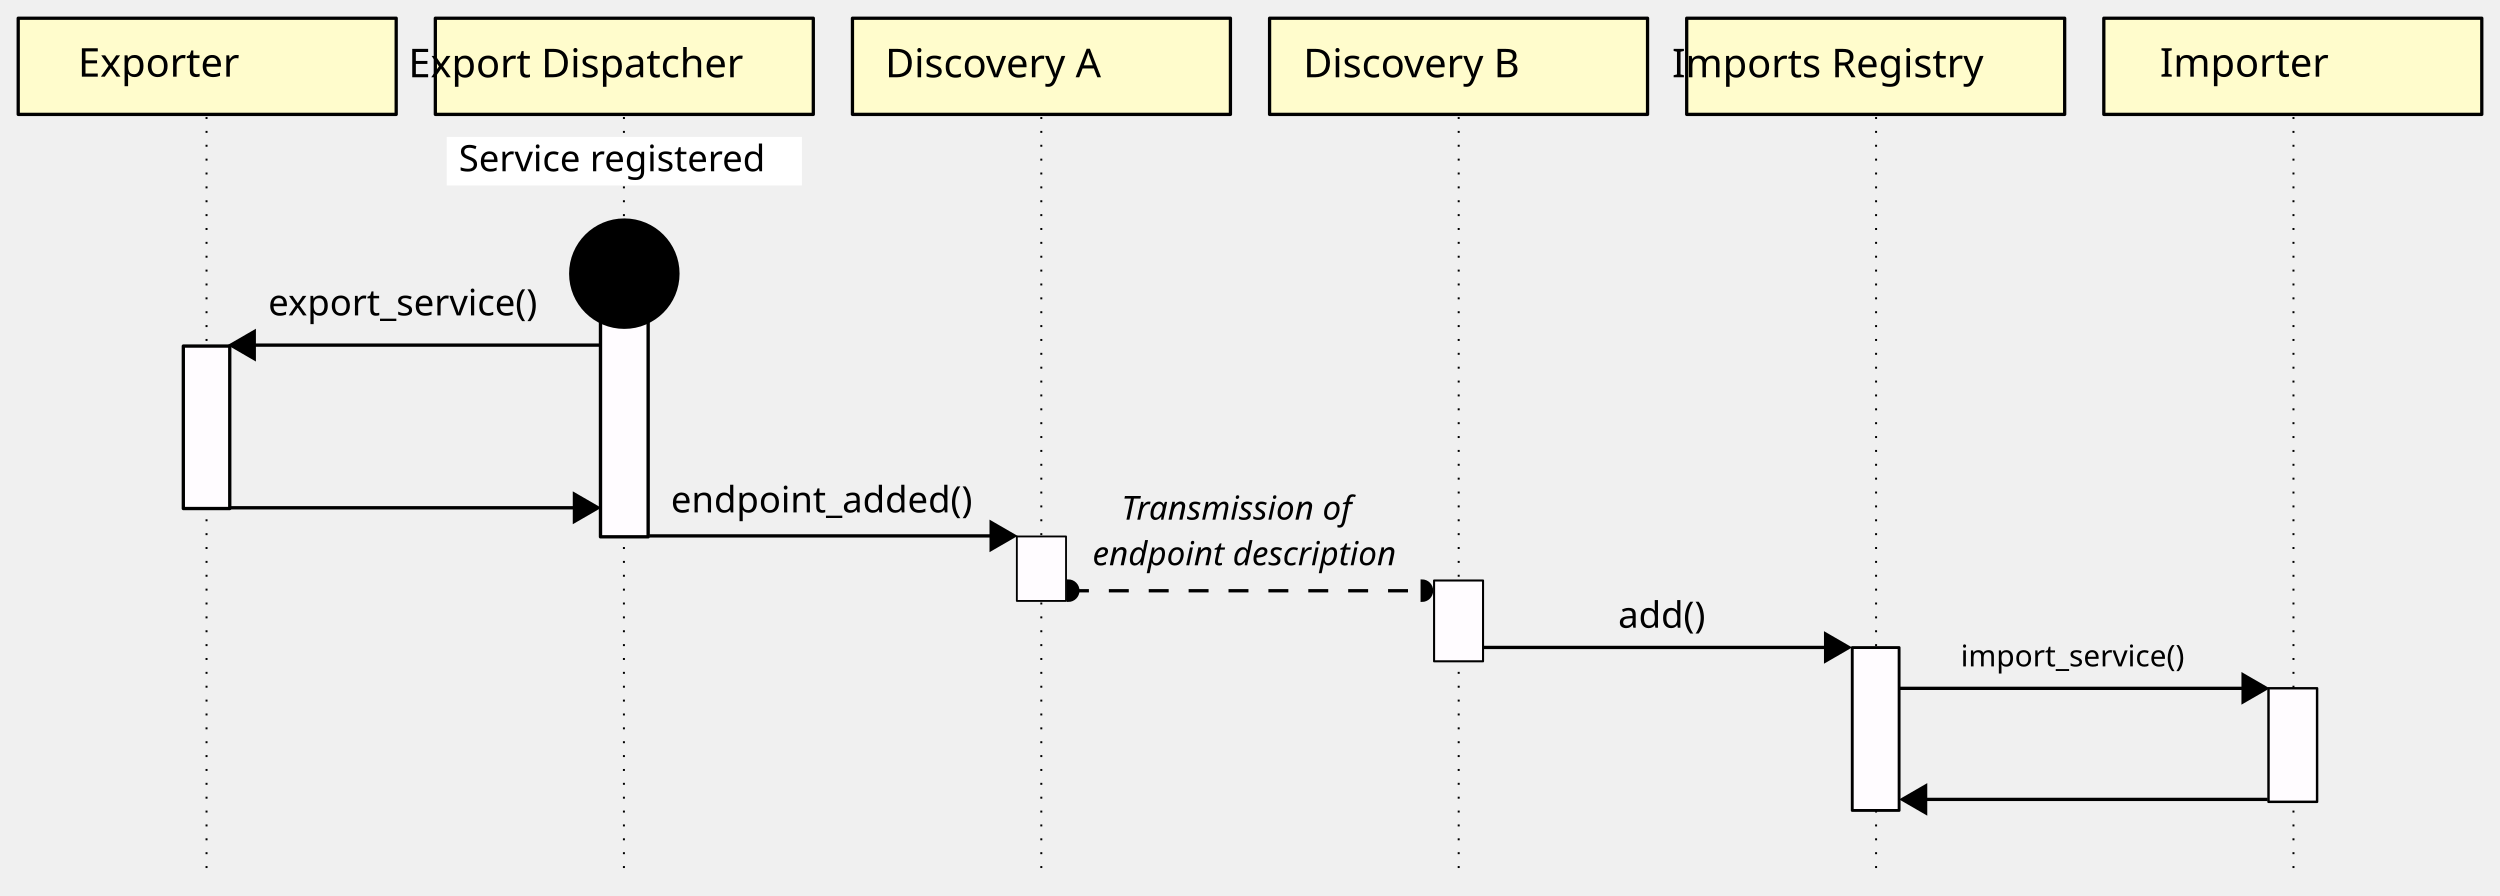
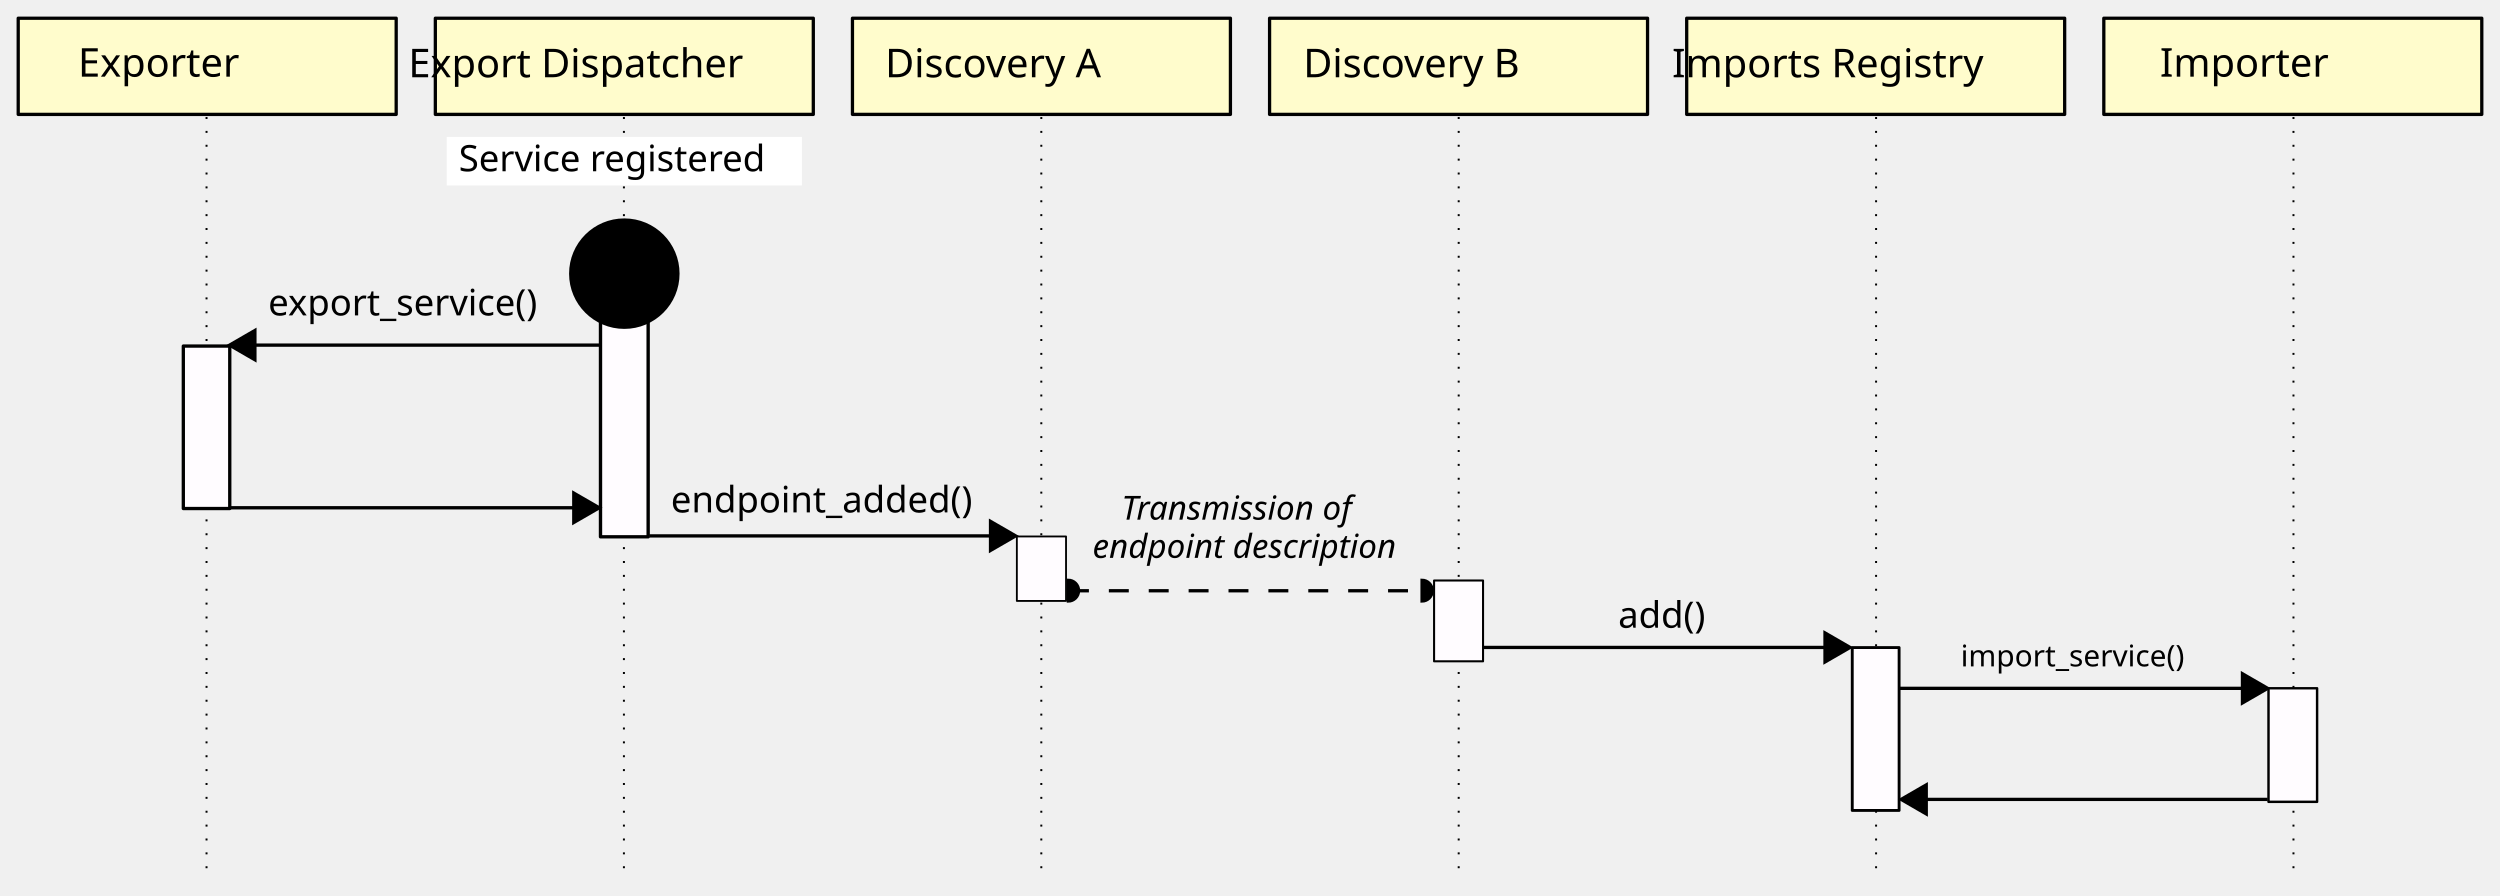
- <svg xmlns="http://www.w3.org/2000/svg" width="754.094" height="270" id="svg4445" version="1.1">
+ <svg xmlns="http://www.w3.org/2000/svg" width="804.367" height="288" id="svg4445" version="1.1">
  <defs id="defs4447">
    <marker orient="auto" refY="0" refX="0" id="SemiCircleOut" style="overflow:visible">
-       <path id="path5449" d="m -2.5,-0.809 c 0,2.76 -2.24,5 -5,5 l 0,-10 c 2.76,0 5,2.24 5,5 z" style="fill-rule:evenodd;stroke:#000000;stroke-width:1pt" transform="matrix(0.6,0,0,0.6,4.275296,0.4580676)" />
+       <path id="path5449" d="m 2.96,-0.029 c 0,1.766 -1.434,3.2 -3.2,3.2 v -6.4 c 1.766,0 3.2,1.434 3.2,3.2 z" style="fill-rule:evenodd;stroke:#000000;stroke-width:0.64pt" />
    </marker>
    <marker orient="auto" refY="0" refX="0" id="TriangleOutL" style="overflow:visible">
-       <path id="path5410" d="m 5.77,0 -8.65,5 0,-10 8.65,5 z" style="fill-rule:evenodd;stroke:#000000;stroke-width:1pt" transform="scale(0.8,0.8)" />
-     </marker>
-     <marker orient="auto" refY="0" refX="0" id="TriangleOutL-2" style="overflow:visible">
-       <path id="path5410-9" d="m 5.77,0 -8.65,5 0,-10 8.65,5 z" style="fill-rule:evenodd;stroke:#000000;stroke-width:1pt" transform="scale(0.8,0.8)" />
-     </marker>
-     <marker orient="auto" refY="0" refX="0" id="TriangleOutL-3" style="overflow:visible">
-       <path id="path5410-94" d="m 5.77,0 -8.65,5 0,-10 8.65,5 z" style="fill-rule:evenodd;stroke:#000000;stroke-width:1pt" transform="scale(0.8,0.8)" />
-     </marker>
-     <marker orient="auto" refY="0" refX="0" id="TriangleOutL-0" style="overflow:visible">
-       <path id="path5410-8" d="m 5.77,0 -8.65,5 0,-10 8.65,5 z" style="fill-rule:evenodd;stroke:#000000;stroke-width:1pt" transform="scale(0.8,0.8)" />
-     </marker>
-     <marker orient="auto" refY="0" refX="0" id="TriangleOutL-1" style="overflow:visible">
-       <path id="path5410-2" d="m 5.77,0 -8.65,5 0,-10 8.65,5 z" style="fill-rule:evenodd;stroke:#000000;stroke-width:1pt" transform="scale(0.8,0.8)" />
-     </marker>
-     <marker orient="auto" refY="0" refX="0" id="TriangleOutL-4" style="overflow:visible">
-       <path id="path5410-96" d="m 5.77,0 -8.65,5 0,-10 8.65,5 z" style="fill-rule:evenodd;stroke:#000000;stroke-width:1pt" transform="scale(0.8,0.8)" />
-     </marker>
-     <marker orient="auto" refY="0" refX="0" id="TriangleOutL-46" style="overflow:visible">
-       <path id="path5410-87" d="m 5.77,0 -8.65,5 0,-10 8.65,5 z" style="fill-rule:evenodd;stroke:#000000;stroke-width:1pt" transform="scale(0.8,0.8)" />
+       <path id="path5410" d="M 4.924,0 -2.458,4.267 v -8.533 z" style="fill-rule:evenodd;stroke:#000000;stroke-width:0.853pt" />
    </marker>
  </defs>
-   <g id="layer1" transform="translate(5,5)">
+   <g id="layer1" transform="translate(5.333334,5.333334)">
    <g id="g6939">
-       <g transform="translate(-25.21428,-43.57646)" id="g5078">
-         <rect style="fill:#fffccc;fill-opacity:1;stroke:#000000;stroke-width:0.989;stroke-linecap:round;stroke-linejoin:round;stroke-miterlimit:10;stroke-opacity:1;stroke-dasharray:none;stroke-dashoffset:0.9" id="rect4453" width="114.011" height="29.011" x="25.709" y="44.071" />
-         <text xml:space="preserve" style="font-size:12px;font-style:normal;font-weight:normal;text-align:center;line-height:125%;letter-spacing:0px;word-spacing:0px;text-anchor:middle;fill:#000000;fill-opacity:1;stroke:none;font-family:Sans" x="82.131" y="61.702" id="text4963">
-           <tspan id="tspan4965" x="82.131" y="61.702">Exporter</tspan>
+       <g transform="translate(-26.89524,-46.48156)" id="g5078">
+         <rect style="fill:#fffccc;fill-opacity:1;stroke:#000000;stroke-width:1.055;stroke-linecap:round;stroke-linejoin:round;stroke-miterlimit:10;stroke-dasharray:none;stroke-dashoffset:0.9;stroke-opacity:1" id="rect4453" width="121.611" height="30.945" x="27.423" y="47.009" />
+         <text xml:space="preserve" style="font-style:normal;font-weight:normal;font-size:12.8px;line-height:125%;font-family:Sans;text-align:center;letter-spacing:0px;word-spacing:0px;text-anchor:middle;fill:#000000;fill-opacity:1;stroke:none;stroke-width:1.067" x="87.607" y="65.816" id="text4963">
+           <tspan id="tspan4965" x="87.607" y="65.816" style="stroke-width:1.067">Exporter</tspan>
        </text>
      </g>
-       <path id="path5108" d="m 57.299,30.299 0,229.402" style="fill:none;stroke:#000000;stroke-width:0.598;stroke-linecap:butt;stroke-linejoin:miter;stroke-miterlimit:4;stroke-opacity:1;stroke-dasharray:0.598, 3.586;stroke-dashoffset:0" />
+       <path id="path5108" d="M 61.119,32.319 V 277.015" style="fill:none;stroke:#000000;stroke-width:0.638;stroke-linecap:butt;stroke-linejoin:miter;stroke-miterlimit:4;stroke-dasharray:0.638, 3.826;stroke-dashoffset:0;stroke-opacity:1" />
    </g>
    <g id="g6946">
-       <g transform="translate(-65.82394,-43.93361)" id="g5083">
-         <rect style="fill:#fffccc;fill-opacity:1;stroke:#000000;stroke-width:0.989;stroke-linecap:round;stroke-linejoin:round;stroke-miterlimit:10;stroke-opacity:1;stroke-dasharray:none;stroke-dashoffset:0.9" id="rect4453-1" width="114.011" height="29.011" x="192.138" y="44.428" />
-         <text xml:space="preserve" style="font-size:12px;font-style:normal;font-weight:normal;text-align:center;line-height:125%;letter-spacing:0px;word-spacing:0px;text-anchor:middle;fill:#000000;fill-opacity:1;stroke:none;font-family:Sans" x="248.56" y="62.244" id="text4963-8">
-           <tspan id="tspan4965-9" x="248.56" y="62.244">Export Dispatcher</tspan>
+       <g transform="translate(-70.21221,-46.86252)" id="g5083">
+         <rect style="fill:#fffccc;fill-opacity:1;stroke:#000000;stroke-width:1.055;stroke-linecap:round;stroke-linejoin:round;stroke-miterlimit:10;stroke-dasharray:none;stroke-dashoffset:0.9;stroke-opacity:1" id="rect4453-1" width="121.611" height="30.945" x="204.947" y="47.39" />
+         <text xml:space="preserve" style="font-style:normal;font-weight:normal;font-size:12.8px;line-height:125%;font-family:Sans;text-align:center;letter-spacing:0px;word-spacing:0px;text-anchor:middle;fill:#000000;fill-opacity:1;stroke:none;stroke-width:1.067" x="265.13" y="66.394" id="text4963-8">
+           <tspan id="tspan4965-9" x="265.13" y="66.394" style="stroke-width:1.067">Export Dispatcher</tspan>
        </text>
      </g>
-       <path id="path5108-5" d="m 183.198,30.299 0,229.402" style="fill:none;stroke:#000000;stroke-width:0.598;stroke-linecap:butt;stroke-linejoin:miter;stroke-miterlimit:4;stroke-opacity:1;stroke-dasharray:0.598, 3.586;stroke-dashoffset:0" />
+       <path id="path5108-5" d="M 195.411,32.319 V 277.015" style="fill:none;stroke:#000000;stroke-width:0.638;stroke-linecap:butt;stroke-linejoin:miter;stroke-miterlimit:4;stroke-dasharray:0.638, 3.826;stroke-dashoffset:0;stroke-opacity:1" />
    </g>
    <g id="g6953">
-       <g transform="translate(-97.86221,-51.07646)" id="g5088">
-         <rect style="fill:#fffccc;fill-opacity:1;stroke:#000000;stroke-width:0.989;stroke-linecap:round;stroke-linejoin:round;stroke-miterlimit:10;stroke-opacity:1;stroke-dasharray:none;stroke-dashoffset:0.9" id="rect4453-5" width="114.011" height="29.011" x="349.995" y="51.571" />
-         <text xml:space="preserve" style="font-size:12px;font-style:normal;font-weight:normal;text-align:center;line-height:125%;letter-spacing:0px;word-spacing:0px;text-anchor:middle;fill:#000000;fill-opacity:1;stroke:none;font-family:Sans" x="406.458" y="69.387" id="text4963-3">
-           <tspan id="tspan4965-6" x="406.458" y="69.387">Discovery A</tspan>
+       <g transform="translate(-104.3864,-54.48156)" id="g5088">
+         <rect style="fill:#fffccc;fill-opacity:1;stroke:#000000;stroke-width:1.055;stroke-linecap:round;stroke-linejoin:round;stroke-miterlimit:10;stroke-dasharray:none;stroke-dashoffset:0.9;stroke-opacity:1" id="rect4453-5" width="121.611" height="30.945" x="373.328" y="55.009" />
+         <text xml:space="preserve" style="font-style:normal;font-weight:normal;font-size:12.8px;line-height:125%;font-family:Sans;text-align:center;letter-spacing:0px;word-spacing:0px;text-anchor:middle;fill:#000000;fill-opacity:1;stroke:none;stroke-width:1.067" x="433.555" y="74.013" id="text4963-3">
+           <tspan id="tspan4965-6" x="433.555" y="74.013" style="stroke-width:1.067">Discovery A</tspan>
        </text>
      </g>
-       <path id="path5108-0" d="m 309.098,30.299 0,229.402" style="fill:none;stroke:#000000;stroke-width:0.598;stroke-linecap:butt;stroke-linejoin:miter;stroke-miterlimit:4;stroke-opacity:1;stroke-dasharray:0.598, 3.586;stroke-dashoffset:0" />
+       <path id="path5108-0" d="M 329.704,32.319 V 277.015" style="fill:none;stroke:#000000;stroke-width:0.638;stroke-linecap:butt;stroke-linejoin:miter;stroke-miterlimit:4;stroke-dasharray:0.638, 3.826;stroke-dashoffset:0;stroke-opacity:1" />
    </g>
    <g id="g6960">
-       <g transform="translate(-107.0433,-42.50503)" id="g5093">
-         <rect style="fill:#fffccc;fill-opacity:1;stroke:#000000;stroke-width:0.989;stroke-linecap:round;stroke-linejoin:round;stroke-miterlimit:10;stroke-opacity:1;stroke-dasharray:none;stroke-dashoffset:0.9" id="rect4453-5-1" width="114.011" height="29.011" x="484.995" y="43" />
-         <text xml:space="preserve" style="font-size:12px;font-style:normal;font-weight:normal;text-align:center;line-height:125%;letter-spacing:0px;word-spacing:0px;text-anchor:middle;fill:#000000;fill-opacity:1;stroke:none;font-family:Sans" x="541.833" y="60.816" id="text4963-3-4">
-           <tspan id="tspan4965-6-2" x="541.833" y="60.816">Discovery B</tspan>
+       <g transform="translate(-114.1796,-45.3387)" id="g5093">
+         <rect style="fill:#fffccc;fill-opacity:1;stroke:#000000;stroke-width:1.055;stroke-linecap:round;stroke-linejoin:round;stroke-miterlimit:10;stroke-dasharray:none;stroke-dashoffset:0.9;stroke-opacity:1" id="rect4453-5-1" width="121.611" height="30.945" x="517.328" y="45.866" />
+         <text xml:space="preserve" style="font-style:normal;font-weight:normal;font-size:12.8px;line-height:125%;font-family:Sans;text-align:center;letter-spacing:0px;word-spacing:0px;text-anchor:middle;fill:#000000;fill-opacity:1;stroke:none;stroke-width:1.067" x="577.955" y="64.87" id="text4963-3-4">
+           <tspan id="tspan4965-6-2" x="577.955" y="64.87" style="stroke-width:1.067">Discovery B</tspan>
        </text>
      </g>
-       <path id="path5108-8" d="m 434.997,30.299 0,229.402" style="fill:none;stroke:#000000;stroke-width:0.598;stroke-linecap:butt;stroke-linejoin:miter;stroke-miterlimit:4;stroke-opacity:1;stroke-dasharray:0.598, 3.586;stroke-dashoffset:0" />
+       <path id="path5108-8" d="M 463.997,32.319 V 277.015" style="fill:none;stroke:#000000;stroke-width:0.638;stroke-linecap:butt;stroke-linejoin:miter;stroke-miterlimit:4;stroke-dasharray:0.638, 3.826;stroke-dashoffset:0;stroke-opacity:1" />
    </g>
    <g id="g6967">
-       <g transform="translate(-129.0516,-43.60618)" id="g5098">
-         <rect style="fill:#fffccc;fill-opacity:1;stroke:#000000;stroke-width:0.989;stroke-linecap:round;stroke-linejoin:round;stroke-miterlimit:10;stroke-opacity:1;stroke-dasharray:none;stroke-dashoffset:0.9" id="rect4453-5-6" width="114.011" height="29.011" x="632.822" y="44.101" />
-         <text xml:space="preserve" style="font-size:12px;font-style:normal;font-weight:normal;text-align:center;line-height:125%;letter-spacing:0px;word-spacing:0px;text-anchor:middle;fill:#000000;fill-opacity:1;stroke:none;font-family:Sans" x="689.417" y="61.917" id="text4963-3-9">
-           <tspan id="tspan4965-6-6" x="689.417" y="61.917">Imports Registry</tspan>
+       <g transform="translate(-137.655,-46.51326)" id="g5098">
+         <rect style="fill:#fffccc;fill-opacity:1;stroke:#000000;stroke-width:1.055;stroke-linecap:round;stroke-linejoin:round;stroke-miterlimit:10;stroke-dasharray:none;stroke-dashoffset:0.9;stroke-opacity:1" id="rect4453-5-6" width="121.611" height="30.945" x="675.01" y="47.041" />
+         <text xml:space="preserve" style="font-style:normal;font-weight:normal;font-size:12.8px;line-height:125%;font-family:Sans;text-align:center;letter-spacing:0px;word-spacing:0px;text-anchor:middle;fill:#000000;fill-opacity:1;stroke:none;stroke-width:1.067" x="735.378" y="66.045" id="text4963-3-9">
+           <tspan id="tspan4965-6-6" x="735.378" y="66.045" style="stroke-width:1.067">Imports Registry</tspan>
        </text>
      </g>
-       <path id="path5108-3" d="m 560.896,30.299 0,229.402" style="fill:none;stroke:#000000;stroke-width:0.598;stroke-linecap:butt;stroke-linejoin:miter;stroke-miterlimit:4;stroke-opacity:1;stroke-dasharray:0.598, 3.586;stroke-dashoffset:0" />
+       <path id="path5108-3" d="M 598.289,32.319 V 277.015" style="fill:none;stroke:#000000;stroke-width:0.638;stroke-linecap:butt;stroke-linejoin:miter;stroke-miterlimit:4;stroke-dasharray:0.638, 3.826;stroke-dashoffset:0;stroke-opacity:1" />
    </g>
    <g id="g6974">
-       <g transform="translate(-163.977,-48.21932)" id="g5103">
-         <rect style="fill:#fffccc;fill-opacity:1;stroke:#000000;stroke-width:0.989;stroke-linecap:round;stroke-linejoin:round;stroke-miterlimit:10;stroke-opacity:1;stroke-dasharray:none;stroke-dashoffset:0.9" id="rect4453-5-6-6" width="114.011" height="29.011" x="793.566" y="48.714" />
-         <text xml:space="preserve" style="font-size:12px;font-style:normal;font-weight:normal;text-align:center;line-height:125%;letter-spacing:0px;word-spacing:0px;text-anchor:middle;fill:#000000;fill-opacity:1;stroke:none;font-family:Sans" x="849.988" y="66.345" id="text4963-3-9-0">
-           <tspan id="tspan4965-6-6-1" x="849.988" y="66.345">Importer</tspan>
+       <g transform="translate(-174.9088,-51.43394)" id="g5103">
+         <rect style="fill:#fffccc;fill-opacity:1;stroke:#000000;stroke-width:1.055;stroke-linecap:round;stroke-linejoin:round;stroke-miterlimit:10;stroke-dasharray:none;stroke-dashoffset:0.9;stroke-opacity:1" id="rect4453-5-6-6" width="121.611" height="30.945" x="846.471" y="51.962" />
+         <text xml:space="preserve" style="font-style:normal;font-weight:normal;font-size:12.8px;line-height:125%;font-family:Sans;text-align:center;letter-spacing:0px;word-spacing:0px;text-anchor:middle;fill:#000000;fill-opacity:1;stroke:none;stroke-width:1.067" x="906.654" y="70.768" id="text4963-3-9-0">
+           <tspan id="tspan4965-6-6-1" x="906.654" y="70.768" style="stroke-width:1.067">Importer</tspan>
        </text>
      </g>
-       <path id="path5108-05" d="m 686.796,30.299 0,229.402" style="fill:none;stroke:#000000;stroke-width:0.598;stroke-linecap:butt;stroke-linejoin:miter;stroke-miterlimit:4;stroke-opacity:1;stroke-dasharray:0.598, 3.586;stroke-dashoffset:0" />
+       <path id="path5108-05" d="M 732.582,32.319 V 277.015" style="fill:none;stroke:#000000;stroke-width:0.638;stroke-linecap:butt;stroke-linejoin:miter;stroke-miterlimit:4;stroke-dasharray:0.638, 3.826;stroke-dashoffset:0;stroke-opacity:1" />
    </g>
-     <rect style="fill:#fffcff;fill-opacity:1;stroke:#000000;stroke-width:1;stroke-linecap:round;stroke-linejoin:round;stroke-miterlimit:4;stroke-opacity:1;stroke-dasharray:none;stroke-dashoffset:0" id="rect5236" width="14.006" height="49.006" x="50.297" y="99.386" />
+     <rect style="fill:#fffcff;fill-opacity:1;stroke:#000000;stroke-width:1.067;stroke-linecap:round;stroke-linejoin:round;stroke-miterlimit:4;stroke-dasharray:none;stroke-dashoffset:0;stroke-opacity:1" id="rect5236" width="14.94" height="52.273" x="53.65" y="106.011" />
    <g id="g6905">
-       <path id="rect5236-7" d="m 176.131,90.303 14.375,0 0,66.619 -14.375,0 z" style="fill:#fffcff;fill-opacity:1;stroke:#000000;stroke-width:1.019;stroke-linecap:round;stroke-linejoin:round;stroke-miterlimit:4;stroke-opacity:1;stroke-dashoffset:0" />
-       <path transform="translate(2.501591,2)" d="m 196.98,75.545 c 0,8.926 -7.236,16.162 -16.162,16.162 -8.926,0 -16.162,-7.236 -16.162,-16.162 0,-8.926 7.236,-16.162 16.162,-16.162 8.926,0 16.162,7.236 16.162,16.162 z" id="path5238" style="fill:#000000;fill-opacity:1;stroke:#000000;stroke-width:1;stroke-linecap:round;stroke-linejoin:round;stroke-miterlimit:4;stroke-opacity:1;stroke-dasharray:none;stroke-dashoffset:0" />
+       <path id="rect5236-7" d="m 187.873,96.323 h 15.334 v 71.06 h -15.334 z" style="fill:#fffcff;fill-opacity:1;stroke:#000000;stroke-width:1.086;stroke-linecap:round;stroke-linejoin:round;stroke-miterlimit:4;stroke-dashoffset:0;stroke-opacity:1" />
+       <circle id="path5238" style="fill:#000000;fill-opacity:1;stroke:#000000;stroke-width:1.067;stroke-linecap:round;stroke-linejoin:round;stroke-miterlimit:4;stroke-dasharray:none;stroke-dashoffset:0;stroke-opacity:1" cx="195.54" cy="82.714" r="17.24" />
    </g>
    <g id="g7002">
-       <rect y="36.3" x="129.747" height="14.643" width="107.143" id="rect7000" style="fill:#ffffff;fill-opacity:1;stroke:none" />
-       <text id="text5240" y="46.656" x="133.387" style="font-size:9px;font-style:normal;font-weight:normal;text-align:start;line-height:125%;letter-spacing:0px;word-spacing:0px;text-anchor:start;fill:#000000;fill-opacity:1;stroke:none;font-family:Sans" xml:space="preserve">
-         <tspan style="font-size:11px;fill:#000000;fill-opacity:1" y="46.656" x="133.387" id="tspan5242">Service registered</tspan>
+       <rect y="38.72" x="138.397" height="15.619" width="114.286" id="rect7000" style="fill:#ffffff;fill-opacity:1;stroke:none;stroke-width:1.067" />
+       <text id="text5240" y="49.767" x="142.279" style="font-style:normal;font-weight:normal;font-size:9.6px;line-height:125%;font-family:Sans;text-align:start;letter-spacing:0px;word-spacing:0px;text-anchor:start;fill:#000000;fill-opacity:1;stroke:none;stroke-width:1.067" xml:space="preserve">
+         <tspan style="font-size:11.733px;fill:#000000;fill-opacity:1;stroke-width:1.067" y="49.767" x="142.279" id="tspan5242">Service registered</tspan>
      </text>
    </g>
-     <path style="fill:none;stroke:#000000;stroke-width:1.005;stroke-linecap:butt;stroke-linejoin:miter;stroke-miterlimit:4;stroke-opacity:1;stroke-dasharray:none;marker-end:url(#TriangleOutL)" d="m 175.915,99.103 -106.572,0" id="path5262" />
-     <path style="fill:none;stroke:#000000;stroke-width:1.008;stroke-linecap:butt;stroke-linejoin:miter;stroke-miterlimit:4;stroke-opacity:1;stroke-dasharray:none;marker-end:url(#TriangleOutL)" d="m 64.085,148.166 106.542,0" id="path5262-1" />
-     <path style="fill:none;stroke:#000000;stroke-width:0.997px;stroke-linecap:butt;stroke-linejoin:miter;stroke-opacity:1;marker-end:url(#TriangleOutL)" d="m 190.831,156.648 105.469,0" id="path5262-1-2" />
-     <path style="fill:#fffcff;fill-opacity:1;stroke:#000000;stroke-width:0.559;stroke-linecap:round;stroke-linejoin:round;stroke-miterlimit:4;stroke-opacity:1;stroke-dashoffset:0" d="m 301.72,156.821 14.835,0 0,19.441 -14.835,0 z" id="rect5236-7-3" />
-     <path style="fill:#fffcff;fill-opacity:1;stroke:#000000;stroke-width:0.624;stroke-linecap:round;stroke-linejoin:round;stroke-miterlimit:4;stroke-opacity:1;stroke-dashoffset:0" d="m 427.572,170.104 14.769,0 0,24.376 -14.769,0 z" id="rect5236-7-3-9" />
-     <path style="fill:none;stroke:#000000;stroke-width:1.003;stroke-linecap:butt;stroke-linejoin:miter;stroke-miterlimit:4;stroke-opacity:1;stroke-dasharray:6.016, 6.016;stroke-dashoffset:0;marker-start:url(#SemiCircleOut);marker-mid:url(#SemiCircleOut);marker-end:url(#SemiCircleOut)" d="m 317.436,173.194 106.684,0" id="path5262-1-2-6" />
-     <path style="fill:none;stroke:#000000;stroke-width:0.997px;stroke-linecap:butt;stroke-linejoin:miter;stroke-opacity:1;marker-end:url(#TriangleOutL)" d="m 442.616,190.292 105.39,0" id="path5262-1-2-0" />
-     <path style="fill:#fffcff;fill-opacity:1;stroke:#000000;stroke-width:0.867;stroke-linecap:round;stroke-linejoin:round;stroke-miterlimit:4;stroke-opacity:1;stroke-dashoffset:0" d="m 553.709,190.33 14.133,0 0,49.133 -14.133,0 z" id="rect5236-7-3-9-8" />
-     <path style="fill:none;stroke:#000000;stroke-width:1px;stroke-linecap:butt;stroke-linejoin:miter;stroke-opacity:1;marker-end:url(#TriangleOutL)" d="m 567.871,202.63 106.071,0" id="path5262-1-2-0-6" />
-     <path style="fill:#fffcff;fill-opacity:1;stroke:#000000;stroke-width:0.738;stroke-linecap:round;stroke-linejoin:round;stroke-miterlimit:4;stroke-opacity:1;stroke-dashoffset:0" d="m 679.266,202.604 14.656,0 0,34.262 -14.656,0 z" id="rect5236-7-3-9-8-0" />
-     <path style="fill:none;stroke:#000000;stroke-width:0.997px;stroke-linecap:butt;stroke-linejoin:miter;stroke-opacity:1;marker-end:url(#TriangleOutL)" d="m 679.015,236.129 -105.507,0" id="path5262-1-2-0-6-9" />
-     <text xml:space="preserve" style="font-size:9px;font-style:normal;font-weight:normal;text-align:start;line-height:125%;letter-spacing:0px;word-spacing:0px;text-anchor:start;fill:#000000;fill-opacity:1;stroke:none;font-family:Sans" x="197.366" y="149.566" id="text5240-2">
-       <tspan id="tspan5242-3" x="197.366" y="149.566" style="font-size:11px;fill:#000000;fill-opacity:1">endpoint_added()</tspan>
+     <path style="fill:none;stroke:#000000;stroke-width:1.072;stroke-linecap:butt;stroke-linejoin:miter;stroke-miterlimit:4;stroke-dasharray:none;stroke-opacity:1;marker-end:url(#TriangleOutL)" d="M 187.643,105.709 H 73.966" id="path5262" />
+     <path style="fill:none;stroke:#000000;stroke-width:1.075;stroke-linecap:butt;stroke-linejoin:miter;stroke-miterlimit:4;stroke-dasharray:none;stroke-opacity:1;marker-end:url(#TriangleOutL)" d="M 68.357,158.043 H 182.002" id="path5262-1" />
+     <path style="fill:none;stroke:#000000;stroke-width:1.064px;stroke-linecap:butt;stroke-linejoin:miter;stroke-opacity:1;marker-end:url(#TriangleOutL)" d="M 203.553,167.091 H 316.053" id="path5262-1-2" />
+     <path style="fill:#fffcff;fill-opacity:1;stroke:#000000;stroke-width:0.596;stroke-linecap:round;stroke-linejoin:round;stroke-miterlimit:4;stroke-dashoffset:0;stroke-opacity:1" d="m 321.835,167.276 h 15.824 v 20.737 h -15.824 z" id="rect5236-7-3" />
+     <path style="fill:#fffcff;fill-opacity:1;stroke:#000000;stroke-width:0.666;stroke-linecap:round;stroke-linejoin:round;stroke-miterlimit:4;stroke-dashoffset:0;stroke-opacity:1" d="m 456.077,181.444 h 15.754 v 26.001 h -15.754 z" id="rect5236-7-3-9" />
+     <path style="fill:none;stroke:#000000;stroke-width:1.069;stroke-linecap:butt;stroke-linejoin:miter;stroke-miterlimit:4;stroke-dasharray:6.417, 6.417;stroke-dashoffset:0;stroke-opacity:1;marker-start:url(#SemiCircleOut);marker-mid:url(#SemiCircleOut);marker-end:url(#SemiCircleOut)" d="M 338.599,184.741 H 452.395" id="path5262-1-2-6" />
+     <path style="fill:none;stroke:#000000;stroke-width:1.063px;stroke-linecap:butt;stroke-linejoin:miter;stroke-opacity:1;marker-end:url(#TriangleOutL)" d="M 472.124,202.978 H 584.54" id="path5262-1-2-0" />
+     <path style="fill:#fffcff;fill-opacity:1;stroke:#000000;stroke-width:0.925;stroke-linecap:round;stroke-linejoin:round;stroke-miterlimit:4;stroke-dashoffset:0;stroke-opacity:1" d="m 590.623,203.019 h 15.075 v 52.408 h -15.075 z" id="rect5236-7-3-9-8" />
+     <path style="fill:none;stroke:#000000;stroke-width:1.067px;stroke-linecap:butt;stroke-linejoin:miter;stroke-opacity:1;marker-end:url(#TriangleOutL)" d="M 605.729,216.139 H 718.871" id="path5262-1-2-0-6" />
+     <path style="fill:#fffcff;fill-opacity:1;stroke:#000000;stroke-width:0.787;stroke-linecap:round;stroke-linejoin:round;stroke-miterlimit:4;stroke-dashoffset:0;stroke-opacity:1" d="m 724.551,216.111 h 15.633 v 36.547 h -15.633 z" id="rect5236-7-3-9-8-0" />
+     <path style="fill:none;stroke:#000000;stroke-width:1.064px;stroke-linecap:butt;stroke-linejoin:miter;stroke-opacity:1;marker-end:url(#TriangleOutL)" d="M 724.283,251.871 H 611.742" id="path5262-1-2-0-6-9" />
+     <text xml:space="preserve" style="font-style:normal;font-weight:normal;font-size:9.6px;line-height:125%;font-family:Sans;text-align:start;letter-spacing:0px;word-spacing:0px;text-anchor:start;fill:#000000;fill-opacity:1;stroke:none;stroke-width:1.067" x="210.524" y="159.537" id="text5240-2">
+       <tspan id="tspan5242-3" x="210.524" y="159.537" style="font-size:11.733px;fill:#000000;fill-opacity:1;stroke-width:1.067">endpoint_added()</tspan>
    </text>
-     <text xml:space="preserve" style="font-size:9px;font-style:normal;font-weight:normal;text-align:start;line-height:125%;letter-spacing:0px;word-spacing:0px;text-anchor:start;fill:#000000;fill-opacity:1;stroke:none;font-family:Sans" x="75.901" y="90.139" id="text5240-1">
-       <tspan id="tspan5242-4" x="75.901" y="90.139" style="font-size:11px;fill:#000000;fill-opacity:1">export_service()</tspan>
+     <text xml:space="preserve" style="font-style:normal;font-weight:normal;font-size:9.6px;line-height:125%;font-family:Sans;text-align:start;letter-spacing:0px;word-spacing:0px;text-anchor:start;fill:#000000;fill-opacity:1;stroke:none;stroke-width:1.067" x="80.961" y="96.148" id="text5240-1">
+       <tspan id="tspan5242-4" x="80.961" y="96.148" style="font-size:11.733px;fill:#000000;fill-opacity:1;stroke-width:1.067">export_service()</tspan>
    </text>
-     <text xml:space="preserve" style="font-size:9px;font-style:normal;font-weight:normal;text-align:center;line-height:125%;letter-spacing:0px;word-spacing:0px;text-anchor:middle;fill:#000000;fill-opacity:1;stroke:none;font-family:Sans" x="376.183" y="151.745" id="text5240-2-8">
-       <tspan id="tspan5242-3-6" x="376.183" y="151.745" style="font-size:10px;font-style:italic;text-align:center;text-anchor:middle;fill:#000000;fill-opacity:1">Transmission of</tspan>
-       <tspan x="376.183" y="165.495" style="font-size:10px;font-style:italic;text-align:center;text-anchor:middle;fill:#000000;fill-opacity:1" id="tspan7158">endpoint description</tspan>
+     <text xml:space="preserve" style="font-style:normal;font-weight:normal;font-size:9.6px;line-height:125%;font-family:Sans;text-align:center;letter-spacing:0px;word-spacing:0px;text-anchor:middle;fill:#000000;fill-opacity:1;stroke:none;stroke-width:1.067" x="401.262" y="161.861" id="text5240-2-8">
+       <tspan id="tspan5242-3-6" x="401.262" y="161.861" style="font-style:italic;font-size:10.667px;text-align:center;text-anchor:middle;fill:#000000;fill-opacity:1;stroke-width:1.067">Transmission of</tspan>
+       <tspan x="401.262" y="174.168" style="font-style:italic;font-size:10.667px;text-align:center;text-anchor:middle;fill:#000000;fill-opacity:1;stroke-width:1.067" id="tspan7158">endpoint description</tspan>
    </text>
-     <text xml:space="preserve" style="font-size:9px;font-style:normal;font-weight:normal;text-align:start;line-height:125%;letter-spacing:0px;word-spacing:0px;text-anchor:start;fill:#000000;fill-opacity:1;stroke:none;font-family:Sans" x="483.105" y="184.355" id="text5240-2-4">
-       <tspan id="tspan5242-3-9" x="483.105" y="184.355" style="font-size:11px;fill:#000000;fill-opacity:1">add()</tspan>
+     <text xml:space="preserve" style="font-style:normal;font-weight:normal;font-size:9.6px;line-height:125%;font-family:Sans;text-align:start;letter-spacing:0px;word-spacing:0px;text-anchor:start;fill:#000000;fill-opacity:1;stroke:none;stroke-width:1.067" x="515.312" y="196.646" id="text5240-2-4">
+       <tspan id="tspan5242-3-9" x="515.312" y="196.646" style="font-size:11.733px;fill:#000000;fill-opacity:1;stroke-width:1.067">add()</tspan>
    </text>
-     <text xml:space="preserve" style="font-size:9px;font-style:normal;font-weight:normal;text-align:start;line-height:125%;letter-spacing:0px;word-spacing:0px;text-anchor:start;fill:#000000;fill-opacity:1;stroke:none;font-family:Sans" x="586.423" y="196.007" id="text7181">
-       <tspan id="tspan7183" x="586.423" y="196.007">import_service()</tspan>
+     <text xml:space="preserve" style="font-style:normal;font-weight:normal;font-size:9.6px;line-height:125%;font-family:Sans;text-align:start;letter-spacing:0px;word-spacing:0px;text-anchor:start;fill:#000000;fill-opacity:1;stroke:none;stroke-width:1.067" x="625.518" y="209.075" id="text7181">
+       <tspan id="tspan7183" x="625.518" y="209.075" style="stroke-width:1.067">import_service()</tspan>
    </text>
  </g>
</svg>
